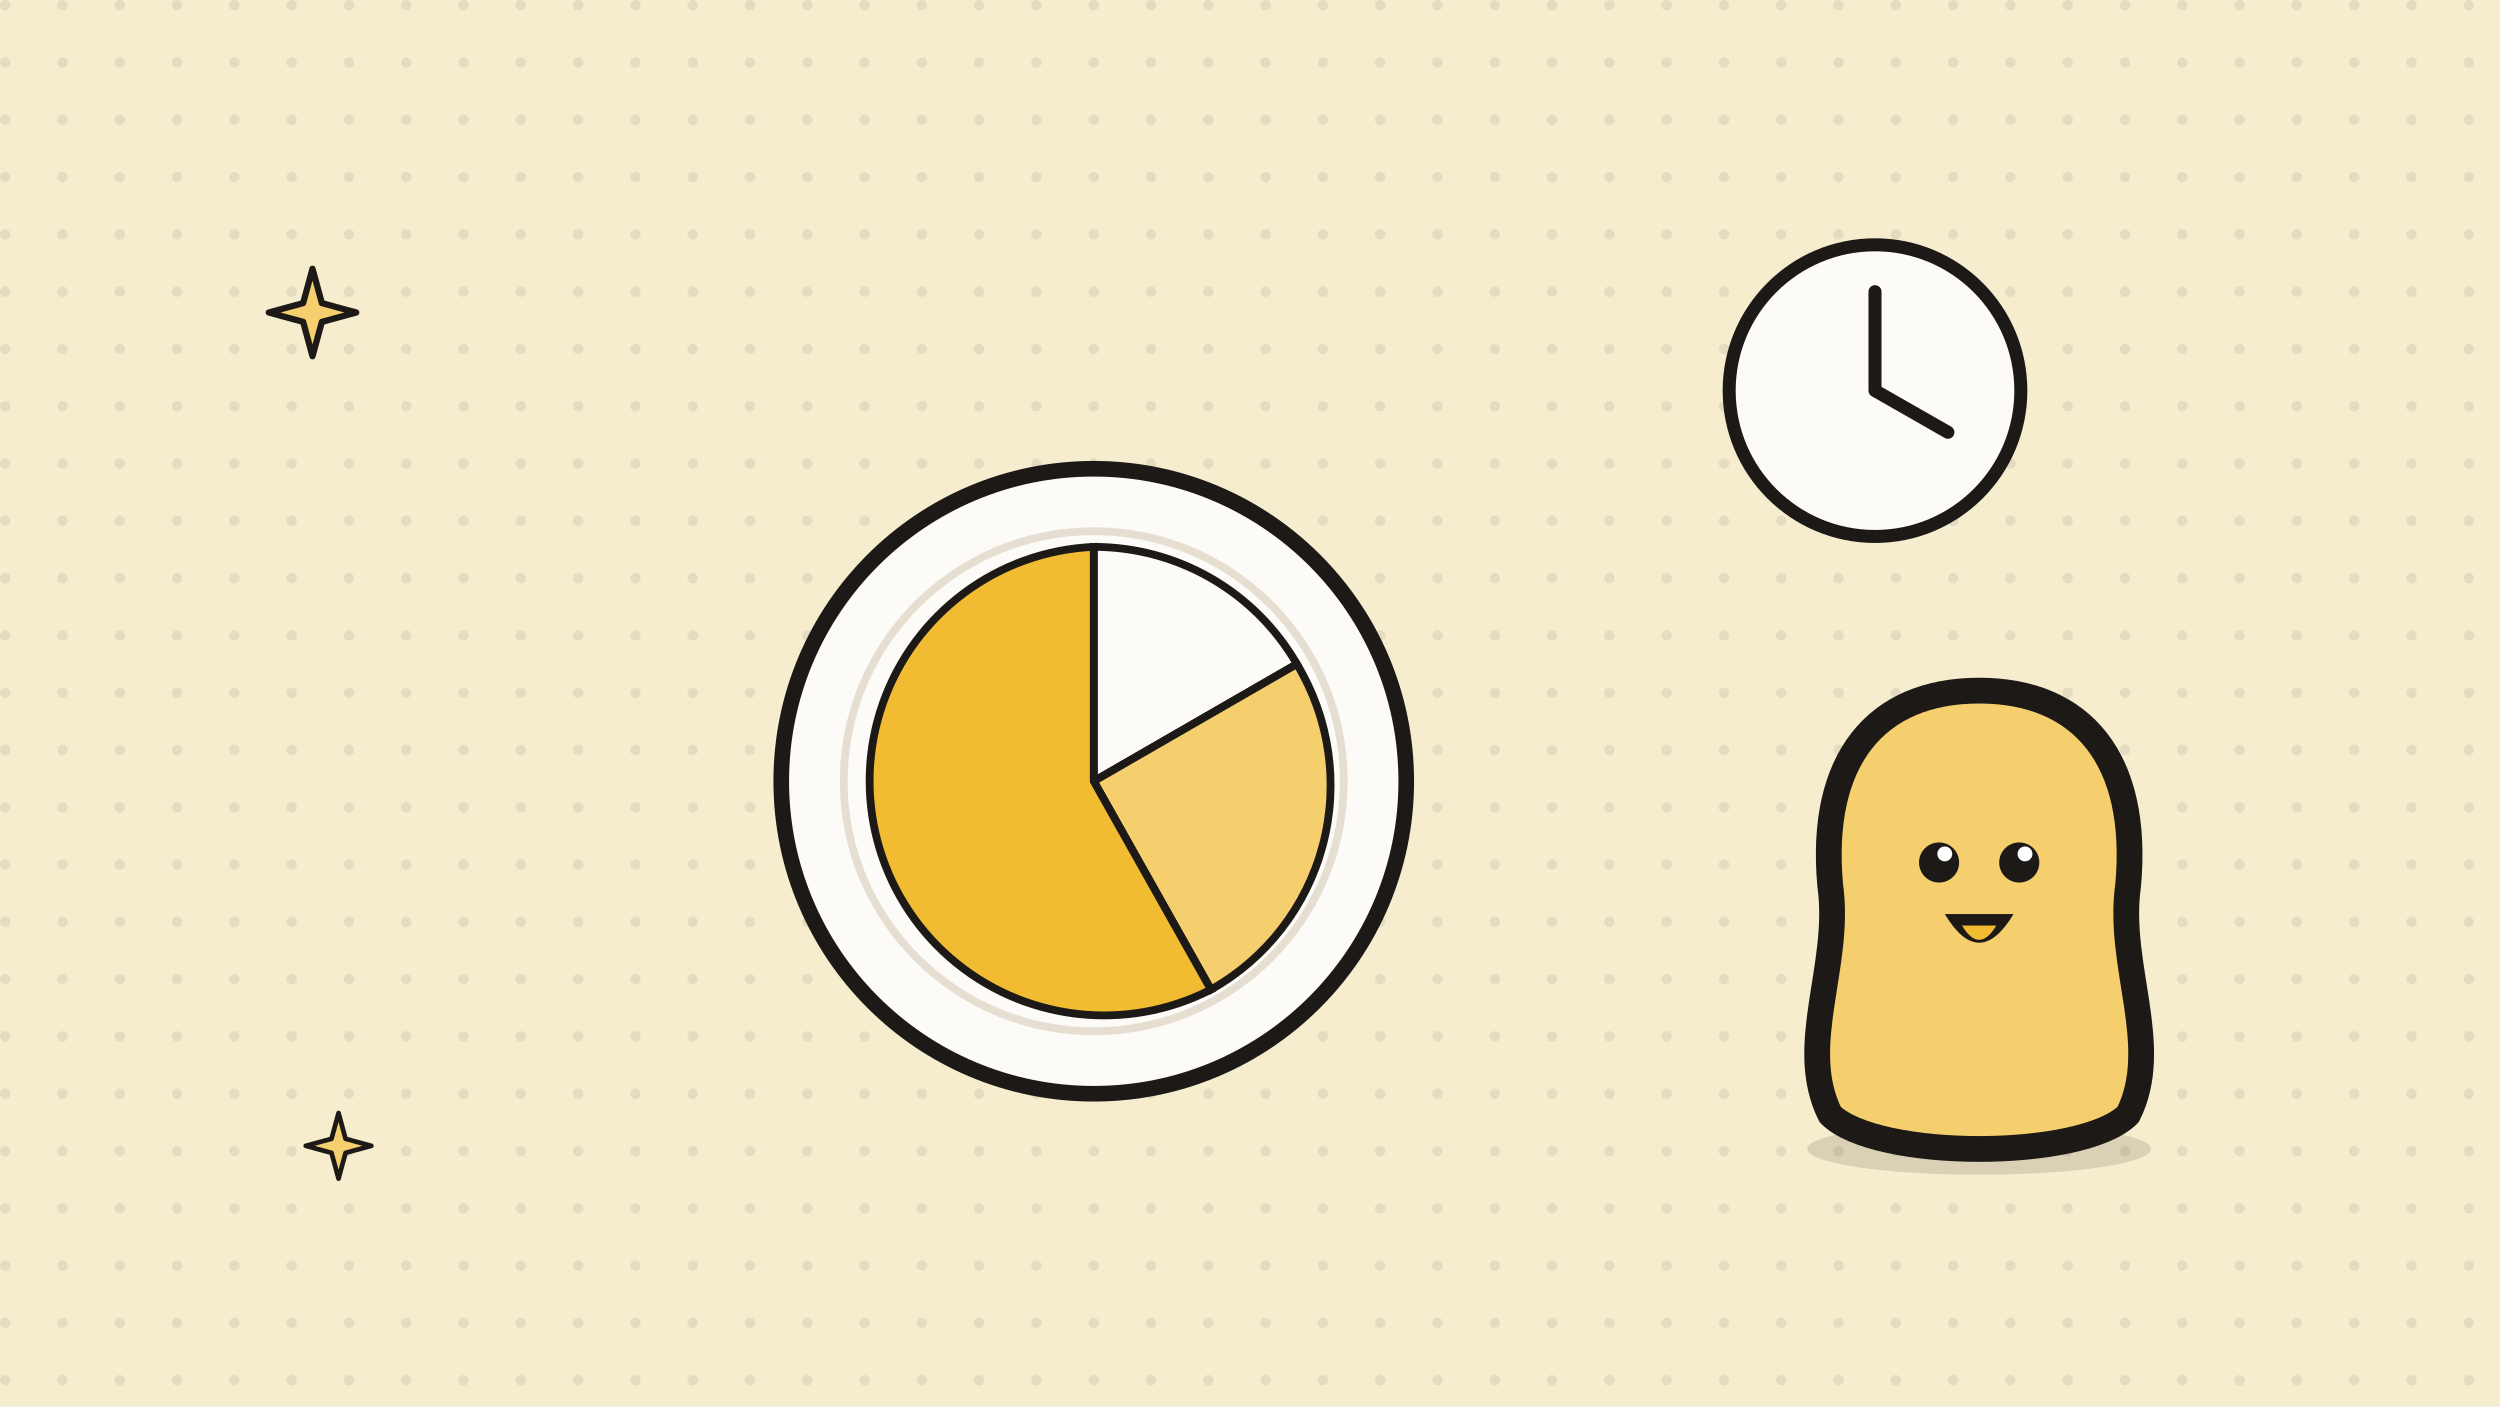
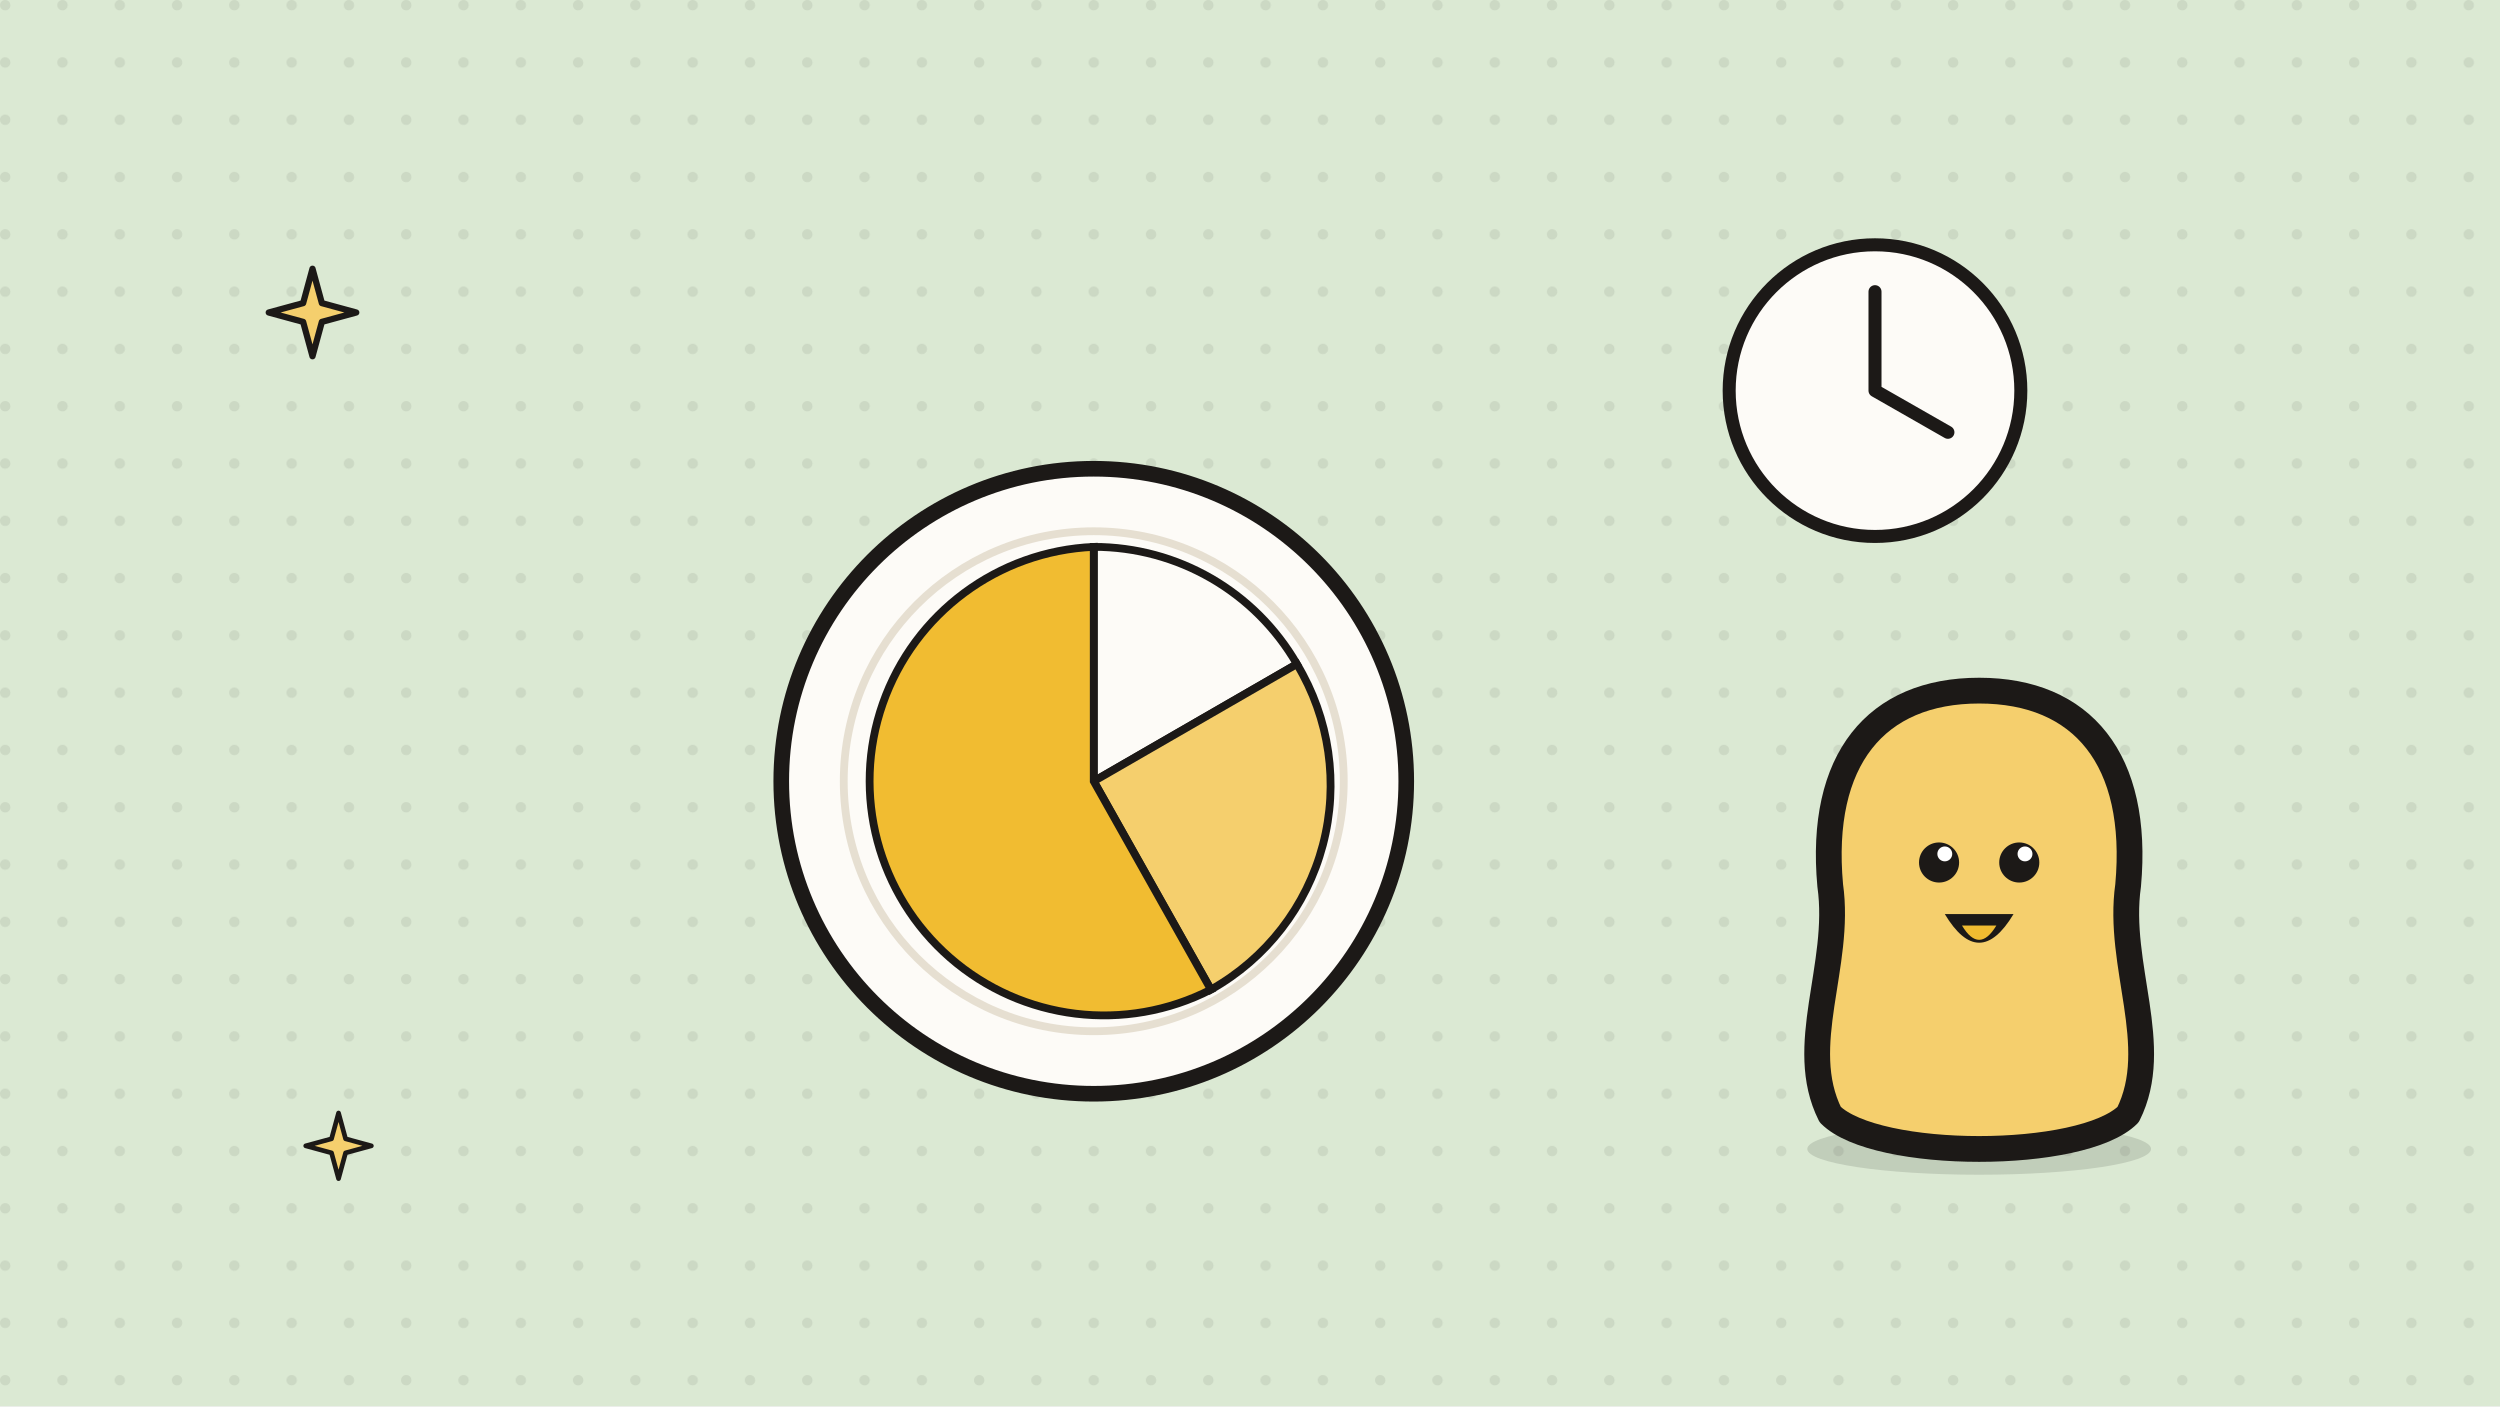
<svg xmlns="http://www.w3.org/2000/svg" viewBox="0 0 960 540" role="img" aria-label="A plate divided into three colours, a clock, and a cheerful character">
  <defs>
    <pattern id="dots" width="22" height="22" patternUnits="userSpaceOnUse">
      <circle cx="2" cy="2" r="2" fill="#1c1917" opacity=".08" />
    </pattern>
  </defs>
-   <rect width="960" height="540" fill="#f6ecce" />
+   <rect width="960" height="540" fill="#dbe9d3" />
  <rect width="960" height="540" fill="url(#dots)" />
  <circle cx="420" cy="300" r="120" fill="#fdfbf7" stroke="#1c1917" stroke-width="6" />
  <circle cx="420" cy="300" r="96" fill="none" stroke="#e6dfd1" stroke-width="3" />
  <path d="M420 300 L420 210 A90 90 0 0 1 498 255 Z" fill="#fdfbf7" stroke="#1c1917" stroke-width="3" />
  <path d="M420 300 L498 255 A90 90 0 0 1 465 380 Z" fill="#f5cf6d" stroke="#1c1917" stroke-width="3" />
  <path d="M420 300 L465 380 A90 90 0 1 1 420 210 Z" fill="#f1bc31" stroke="#1c1917" stroke-width="3" />
  <circle cx="720" cy="150" r="56" fill="#fdfbf7" stroke="#1c1917" stroke-width="5" />
  <path d="M720 150 V112 M720 150 L748 166" stroke="#1c1917" stroke-width="5" stroke-linecap="round" />
  <g transform="translate(650.0 230.0) scale(2.2)">
    <ellipse cx="50" cy="96" rx="30" ry="4.5" fill="#000" opacity=".12" />
    <path d="M50 16 C68 16, 78 28, 76 50 C74 64, 82 78, 76 90 C68 98, 32 98, 24 90 C18 78, 26 64, 24 50 C22 28, 32 16, 50 16 Z" fill="#f5cf6d" stroke="#1c1917" stroke-width="4.5" stroke-linejoin="round" />
    <circle cx="43" cy="46" r="3.5" fill="#1c1917" />
    <circle cx="57" cy="46" r="3.5" fill="#1c1917" />
    <circle cx="44" cy="44.5" r="1.3" fill="#fff" />
    <circle cx="58" cy="44.5" r="1.3" fill="#fff" />
    <path d="M44 55 Q50 65 56 55 Z" fill="#1c1917" />
    <path d="M47 57 Q50 62 53 57 Z" fill="#f1bc31" />
  </g>
  <path transform="translate(120 120) scale(1.2)" d="M0 -14 L3 -3 L14 0 L3 3 L0 14 L-3 3 L-14 0 L-3 -3 Z" fill="#f5cf6d" stroke="#1c1917" stroke-width="2" stroke-linejoin="round" />
  <path transform="translate(130 440) scale(0.9)" d="M0 -14 L3 -3 L14 0 L3 3 L0 14 L-3 3 L-14 0 L-3 -3 Z" fill="#f5cf6d" stroke="#1c1917" stroke-width="2" stroke-linejoin="round" />
</svg>
